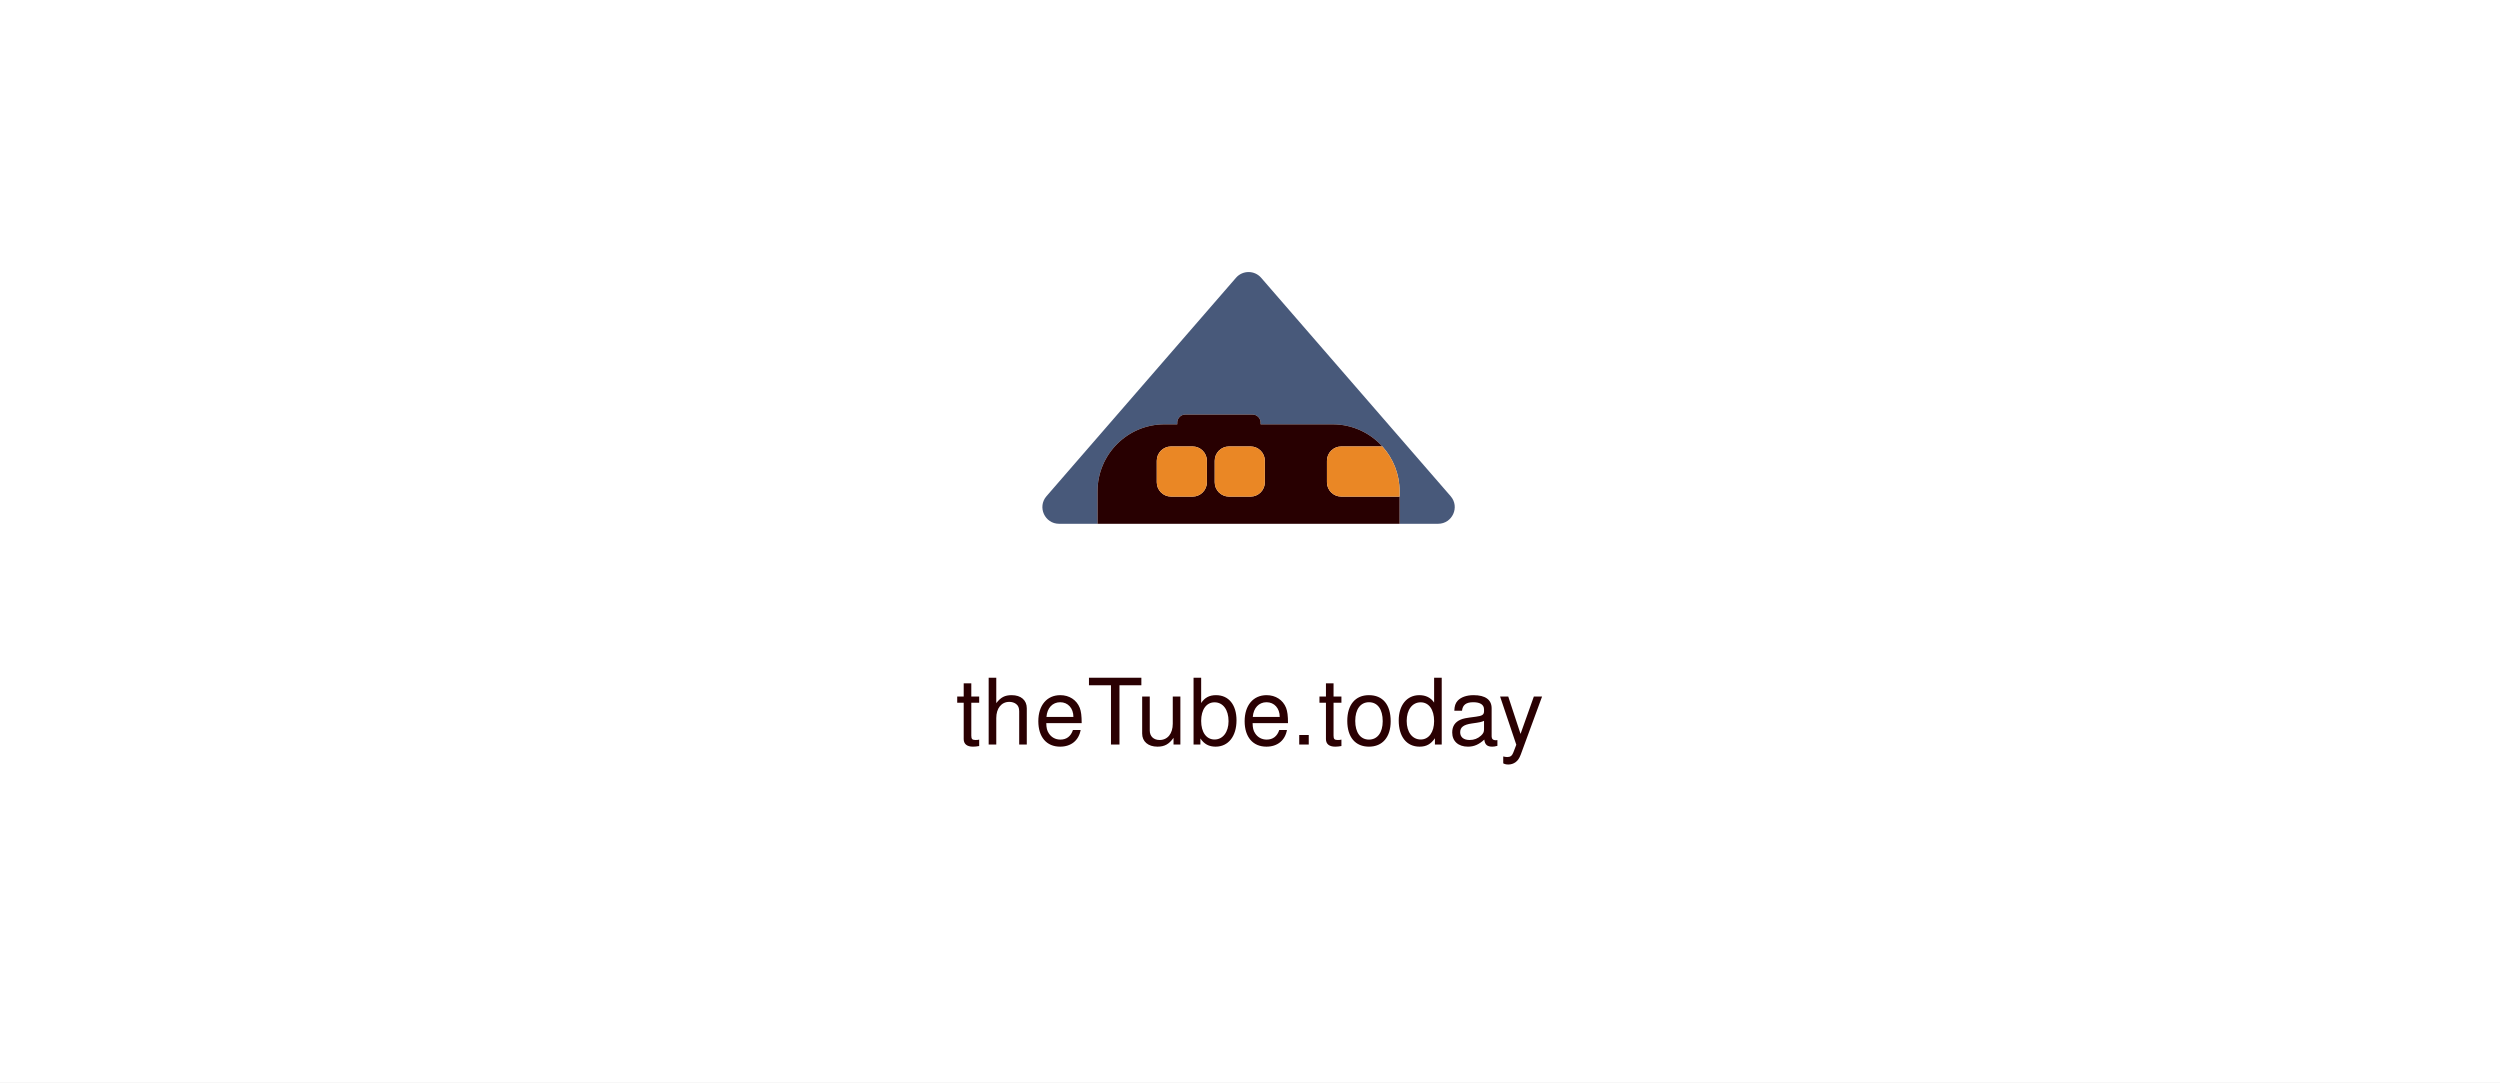
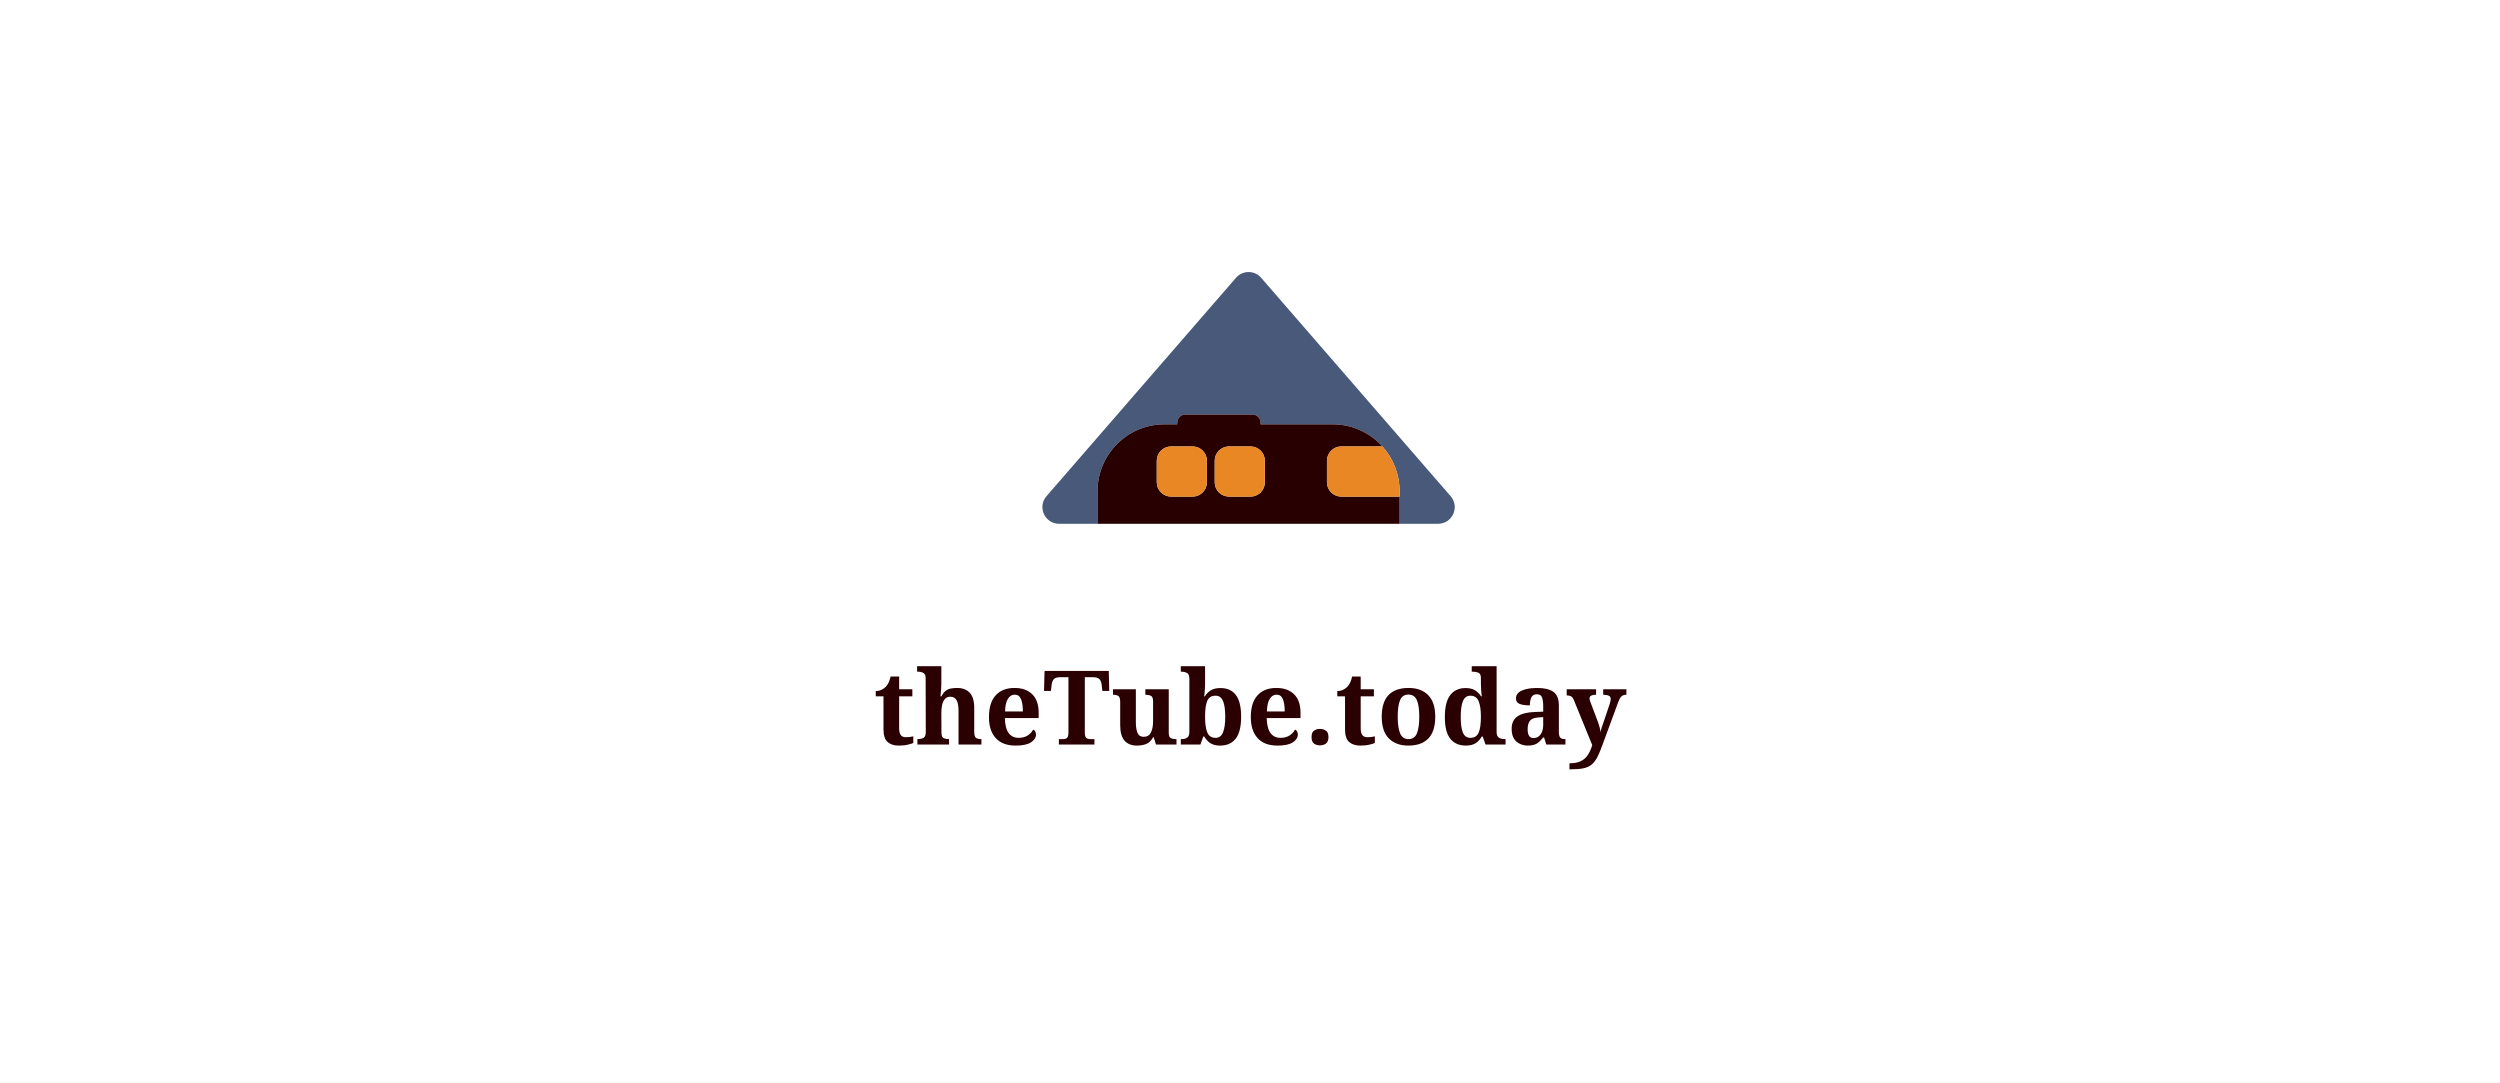
<svg xmlns="http://www.w3.org/2000/svg" viewBox="0 0 873 378" width="873" height="378">
  <defs>
    <style>
      .card-bg { fill: #ffffff; }
      .logo-house { fill: #48597a; }
      .logo-dark { fill: #280001; }
      .logo-accent { fill: #ea8725; }
      .url-text { 
-         font-family: 'Poppins', system-ui, Helvetica, Arial, sans-serif;
-         font-size: 32px;
-         font-weight: 400;
+         font-family: 'Swear Display', Georgia, serif;
+         font-size: 36px;
+         font-weight: 900;
        fill: #2a0002;
-         letter-spacing: 0.5px;
      }
    </style>
  </defs>
  <rect class="card-bg" width="873" height="378" />
  <g transform="translate(364, 95) scale(0.16)">
    <path class="logo-house" d="m891.03,489.19l-155.1-178.77-39.29-45.28-167.32-192.86-51.84-59.75c-14.5-16.72-40.45-16.72-54.96,0l-219.16,252.6L8.97,489.19c-20.44,23.55-3.7,60.22,27.48,60.22h83.91v-70.92c0-80.72,65.43-146.15,146.15-146.15h27.86v-3.67c0-9.77,7.92-17.69,17.69-17.69h146.51c9.77,0,17.69,7.92,17.69,17.69v3.67h157.23c43.09,0,81.82,18.65,108.57,48.31,23.36,25.91,37.58,60.21,37.58,97.84v70.92h83.91c31.18,0,47.91-36.66,27.48-60.22Z" />
    <path class="logo-dark" d="m652.31,490.07c-17.26,0-31.25-13.99-31.25-31.25v-46.92c0-17.26,13.99-31.25,31.25-31.25h89.75c-26.75-29.67-65.48-48.31-108.57-48.31h-157.23v-3.67c0-9.77-7.92-17.69-17.69-17.69h-146.51c-9.77,0-17.69,7.92-17.69,17.69v3.67h-27.86c-80.72,0-146.15,65.44-146.15,146.15v70.92h659.29v-59.34h-127.33Zm-293.25-31.25c0,17.26-13.99,31.25-31.25,31.25h-46.92c-17.26,0-31.25-13.99-31.25-31.25v-46.92c0-17.26,13.99-31.25,31.25-31.25h46.92c17.26,0,31.25,13.99,31.25,31.25v46.92Zm126.47,0c0,17.26-13.99,31.25-31.25,31.25h-46.92c-17.26,0-31.25-13.99-31.25-31.25v-46.92c0-17.26,13.99-31.25,31.25-31.25h46.92c17.26,0,31.25,13.99,31.25,31.25v46.92Z" />
    <rect class="logo-accent" x="249.64" y="380.65" width="109.42" height="109.42" rx="31.25" ry="31.25" />
    <rect class="logo-accent" x="376.11" y="380.65" width="109.42" height="109.42" rx="31.25" ry="31.25" />
    <path class="logo-accent" d="m621.06,411.9v46.92c0,17.26,13.99,31.25,31.25,31.25h127.33v-11.58c0-37.63-14.22-71.93-37.58-97.84h-89.75c-17.26,0-31.25,13.99-31.25,31.25Z" />
  </g>
  <text class="url-text" x="436.5" y="260" text-anchor="middle">theTube.today</text>
</svg>
